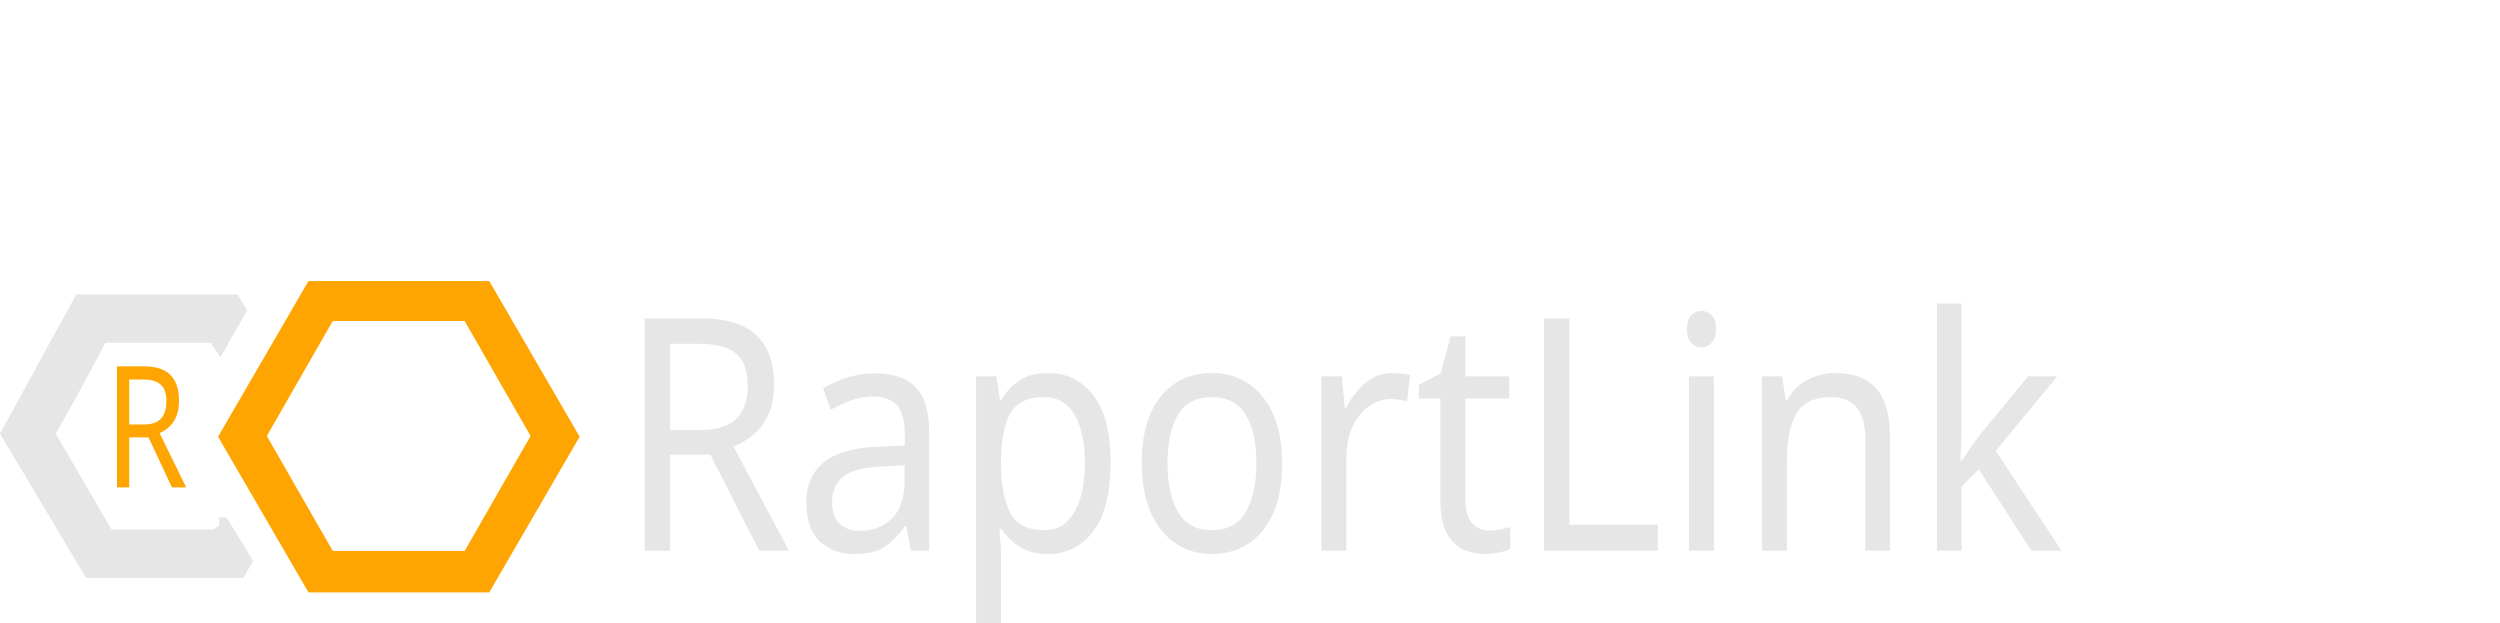
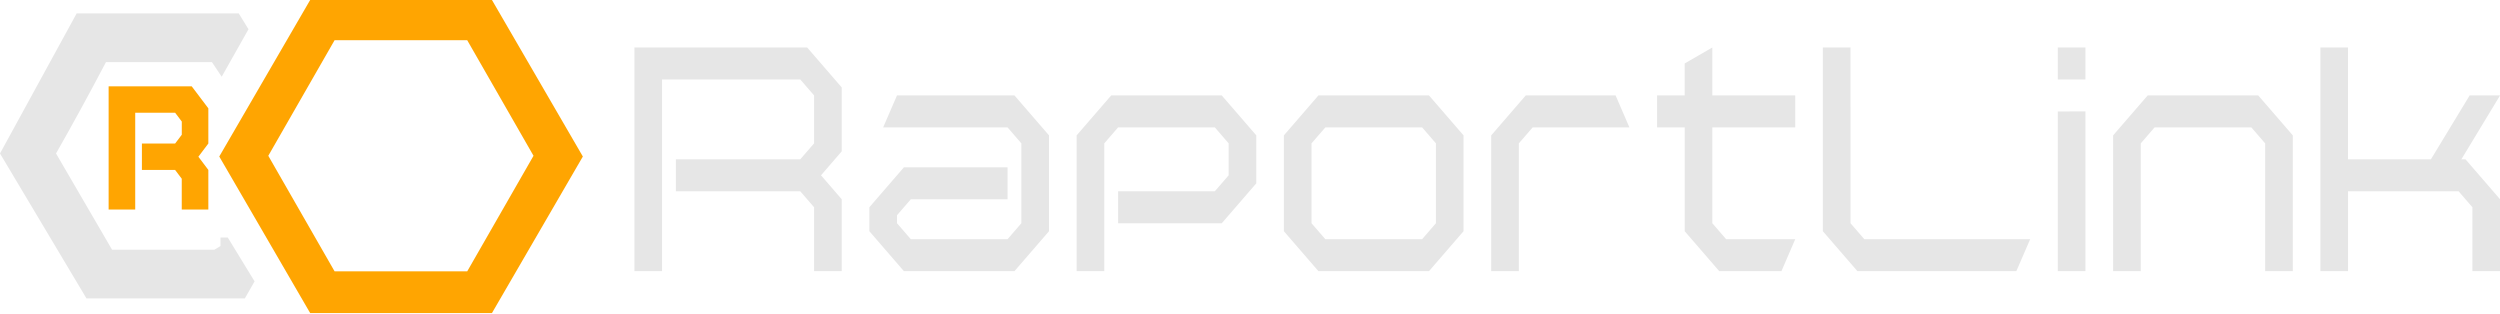
- <svg xmlns="http://www.w3.org/2000/svg" id="Layer_1" data-name="Layer 1" viewBox="0 0 2063.76 513.64">
+ <svg xmlns="http://www.w3.org/2000/svg" id="Layer_1" data-name="Layer 1" viewBox="0 0 2052.41 257">
  <defs>
-     <style>.cls-1,.cls-3{fill:#ffa501;}.cls-2,.cls-4{fill:#e6e6e6;}.cls-3{font-size:140px;font-family:PolenticalNeonBold, Polentical Neon;}.cls-4{font-size:268.6px;font-family:PolenticalNeonRegular, Polentical Neon;}</style>
+     <style>.cls-1{fill:#ffa501;}.cls-2{fill:#e6e6e6;}</style>
  </defs>
-   <text x="-14.5" y="-149.49" />
-   <path class="cls-1" d="M418.38,381.5H269.13L194.51,510l74.62,128.5H418.38L493,510ZM398.06,604.28H289.19l-54.43-94.89,54.43-94.89H398.06l54.44,94.89Z" transform="translate(-14.5 -149.49)" />
-   <path class="cls-2" d="M196.5,444.5l22-39-8-13H77.44L14.5,507.5l71,119h130l8-14-22-36h-6v7l-5,3h-84l-46-79q10.29-18.09,20.56-36.88,10.53-19.25,20.44-38.12h87Z" transform="translate(-14.5 -149.49)" />
-   <text class="cls-3" transform="translate(85.72 402.35) scale(0.8 1)">R</text>
-   <text class="cls-4" transform="translate(509.5 454.62) scale(0.87 1)">RaportLink</text>
+   <path class="cls-1" d="M418.38,381.5H269.13L194.51,510l74.62,128.5H418.38L493,510ZM398.06,604.28H289.19l-54.43-94.89,54.43-94.89H398.06l54.44,94.89Z" transform="translate(-14.5 -381.5)" />
+   <path class="cls-2" d="M196.5,444.5l22-39-8-13H77.44L14.5,507.5l71,119h130l8-14-22-36h-6v7l-5,3h-84l-46-79q10.29-18.09,20.56-36.88,10.53-19.25,20.44-38.12h87Z" transform="translate(-14.5 -381.5)" />
+   <path class="cls-1" d="M171.9,452.38l13.64,18.06v28.89l-8.18,10.83L185.54,521v32.5H163.71V528.22L158.25,521H131V499.33h27.28l5.46-7.22V481.27l-5.46-7.22H125.51V553.5H103.68V452.38Z" transform="translate(-14.5 -381.5)" />
+   <path class="cls-2" d="M677.16,420.49l28.36,32.79v52.46l-17,19.68,17,19.67v59H682.83V551.65l-11.35-13.12H569.38V512.3h102.1l11.35-13.11V459.84l-11.35-13.12H558V604.11H535.34V420.49Z" transform="translate(-14.5 -381.5)" />
+   <path class="cls-2" d="M728.21,571.32V551.65l28.36-32.79h85.09v26.23H762.24L750.9,558.21v6.55l11.34,13.12h79.42L853,564.76V499.19l-11.34-13.12H739.55l11.35-26.23h96.43l28.36,32.79v78.69l-28.36,32.79H756.57Z" transform="translate(-14.5 -381.5)" />
+   <path class="cls-2" d="M1045.87,492.63V532l-28.36,32.79H932.42V538.53h79.41l11.35-13.11V499.19l-11.35-13.12H932.42l-11.35,13.12V604.11H898.38V492.63l28.37-32.79h90.76Z" transform="translate(-14.5 -381.5)" />
+   <path class="cls-2" d="M1216,492.63v78.69l-28.36,32.79h-90.76l-28.36-32.79V492.63l28.36-32.79h90.76Zm-124.79,6.56v65.57l11.34,13.12H1182l11.34-13.12V499.19L1182,486.07h-79.42Z" transform="translate(-14.5 -381.5)" />
+   <path class="cls-2" d="M1352.18,486.07h-79.41l-11.35,13.12V604.11h-22.69V492.63l28.36-32.79h73.75Z" transform="translate(-14.5 -381.5)" />
+   <path class="cls-2" d="M1397.56,459.84V433.61l22.69-13.12v39.35h68.07v26.23h-68.07v78.69l11.35,13.12h56.72L1477,604.11h-51.06l-28.36-32.79V486.07h-22.69V459.84Z" transform="translate(-14.5 -381.5)" />
+   <path class="cls-2" d="M1533.7,564.76l11.35,13.12h136.14l-11.35,26.23H1539.37L1511,571.32V420.49h22.69Z" transform="translate(-14.5 -381.5)" />
+   <path class="cls-2" d="M1726.57,420.49v26.23h-22.69V420.49Zm0,52.47V604.11h-22.69V473Z" transform="translate(-14.5 -381.5)" />
+   <path class="cls-2" d="M1772,499.19V604.11h-22.7V492.63l28.37-32.79h90.76l28.36,32.79V604.11h-22.69V499.19l-11.34-13.12h-79.42Z" transform="translate(-14.5 -381.5)" />
+   <path class="cls-2" d="M1942.12,420.49V512.3h68.07L2042,459.84h24.95l-31.76,52.46h3.4l28.36,32.79v59h-22.69V551.65l-11.34-13.12h-90.76v65.58h-22.69V420.49Z" transform="translate(-14.5 -381.5)" />
</svg>
